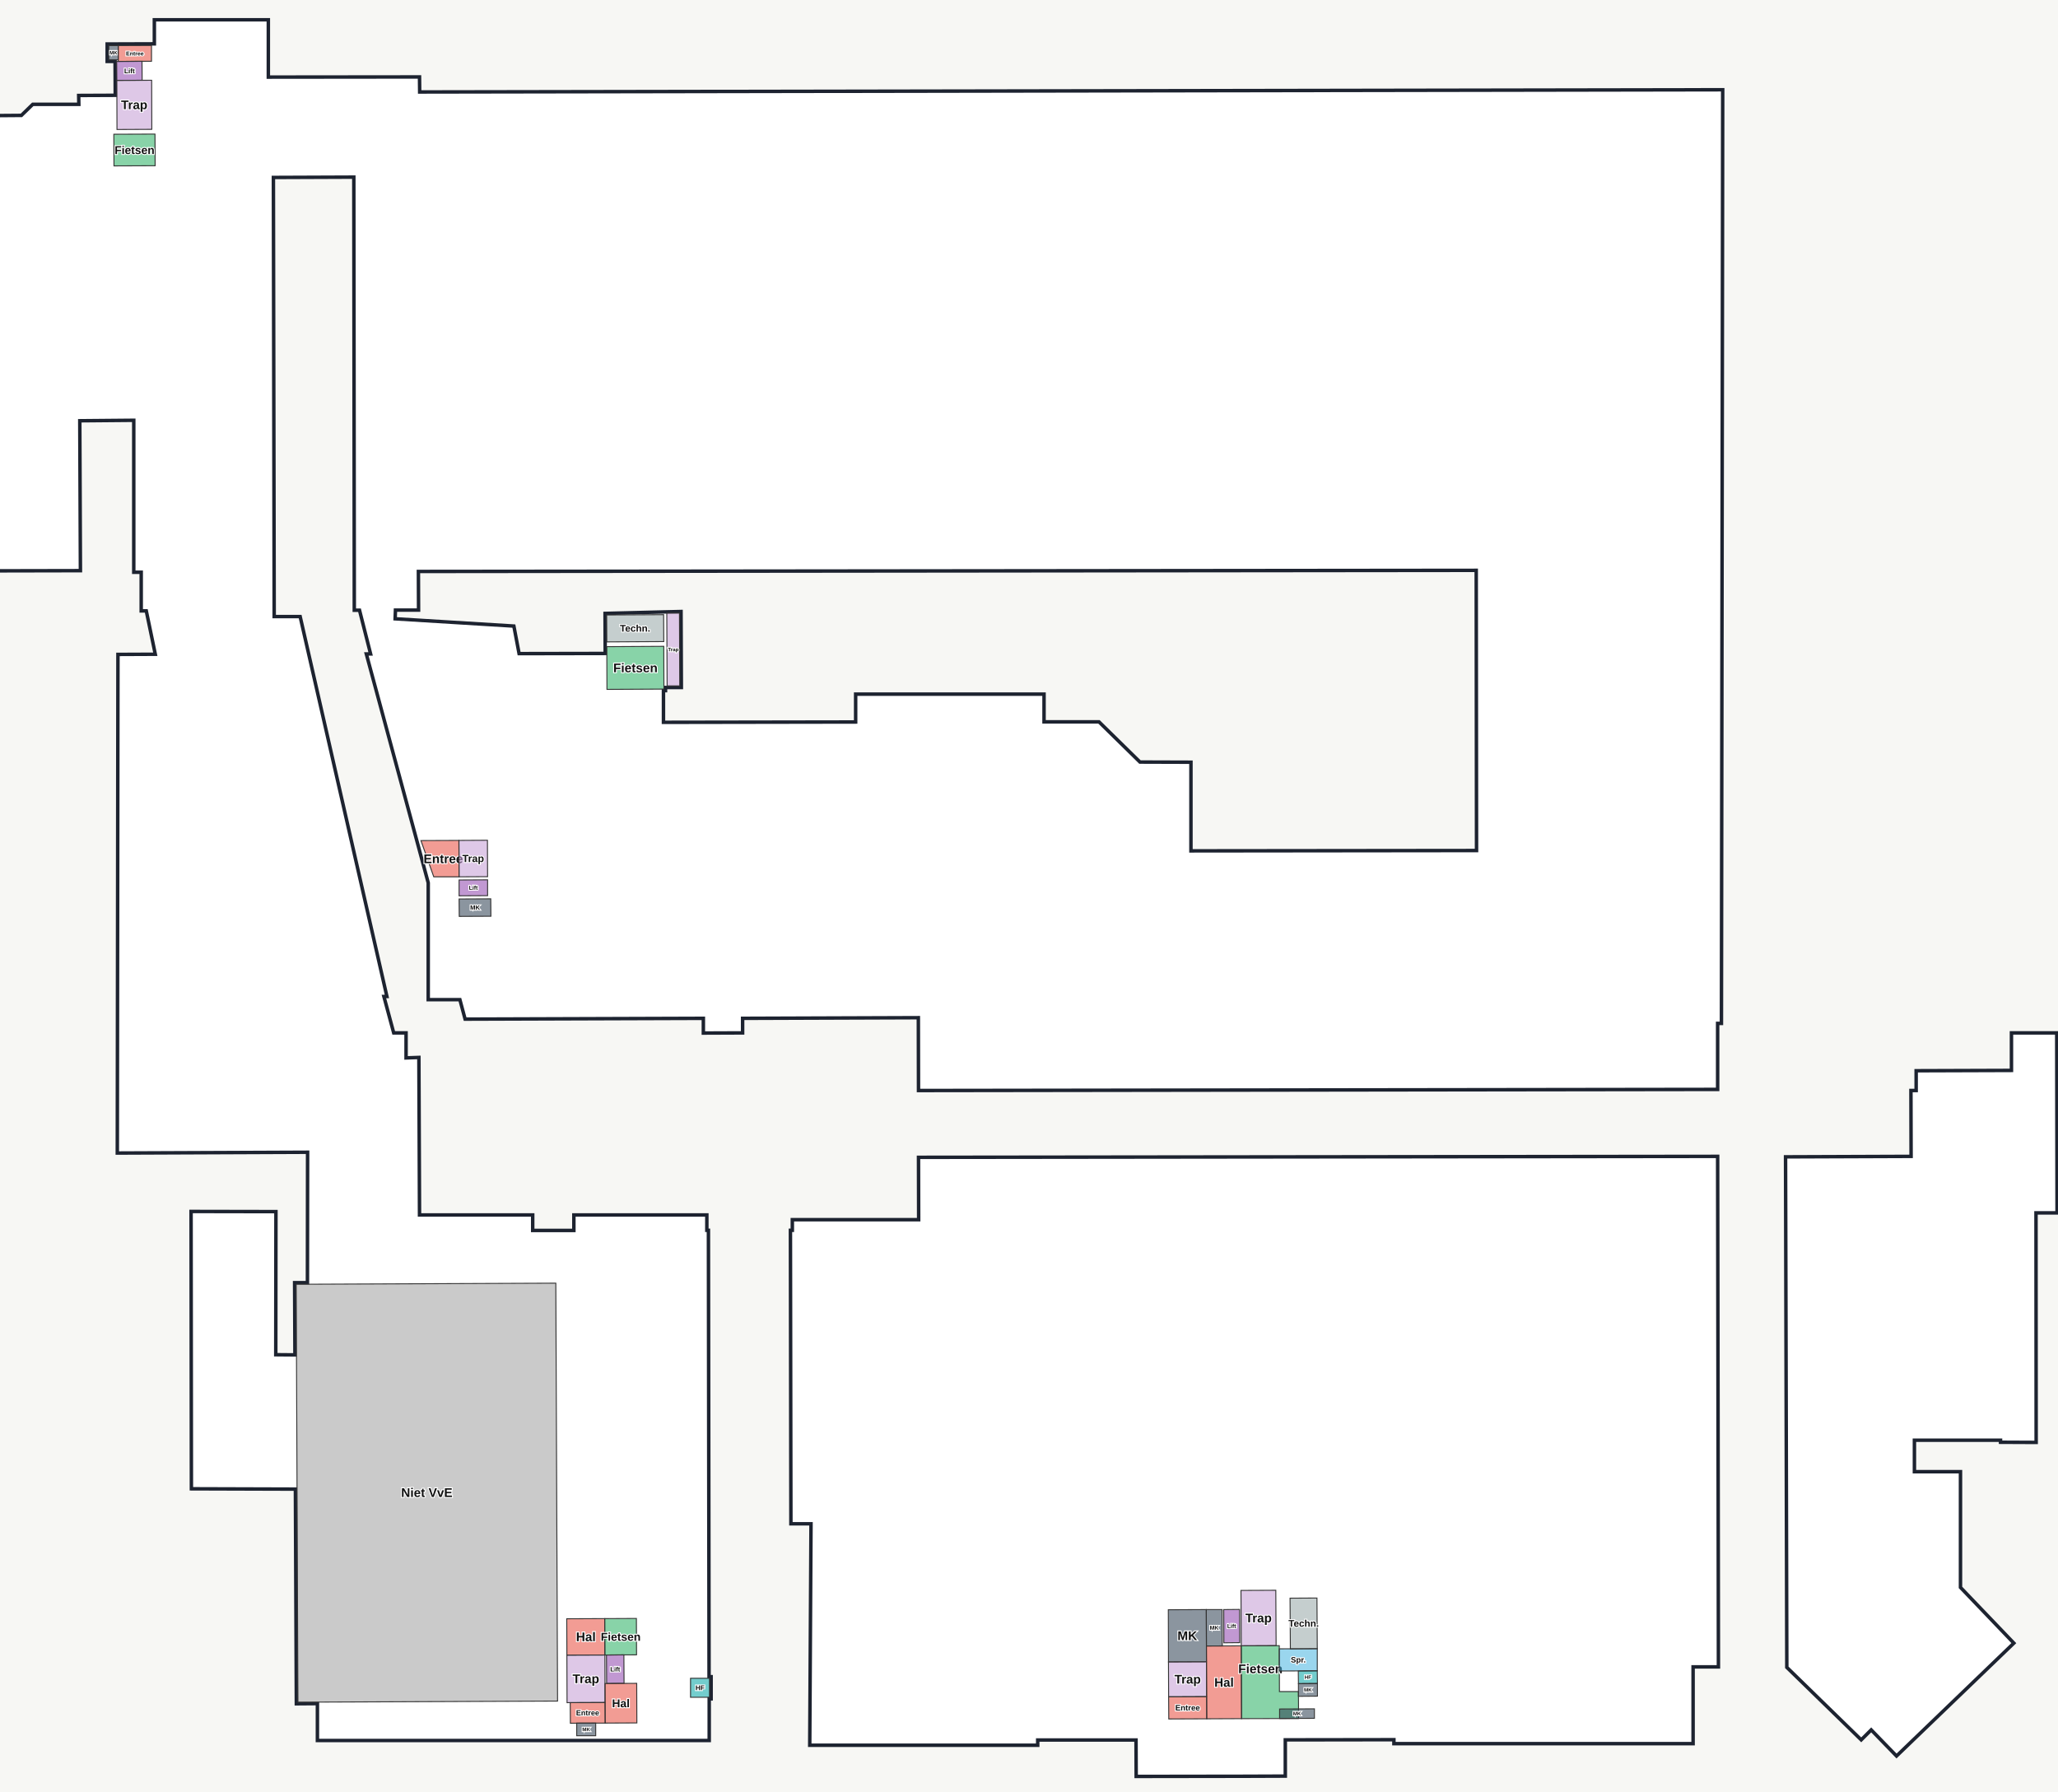
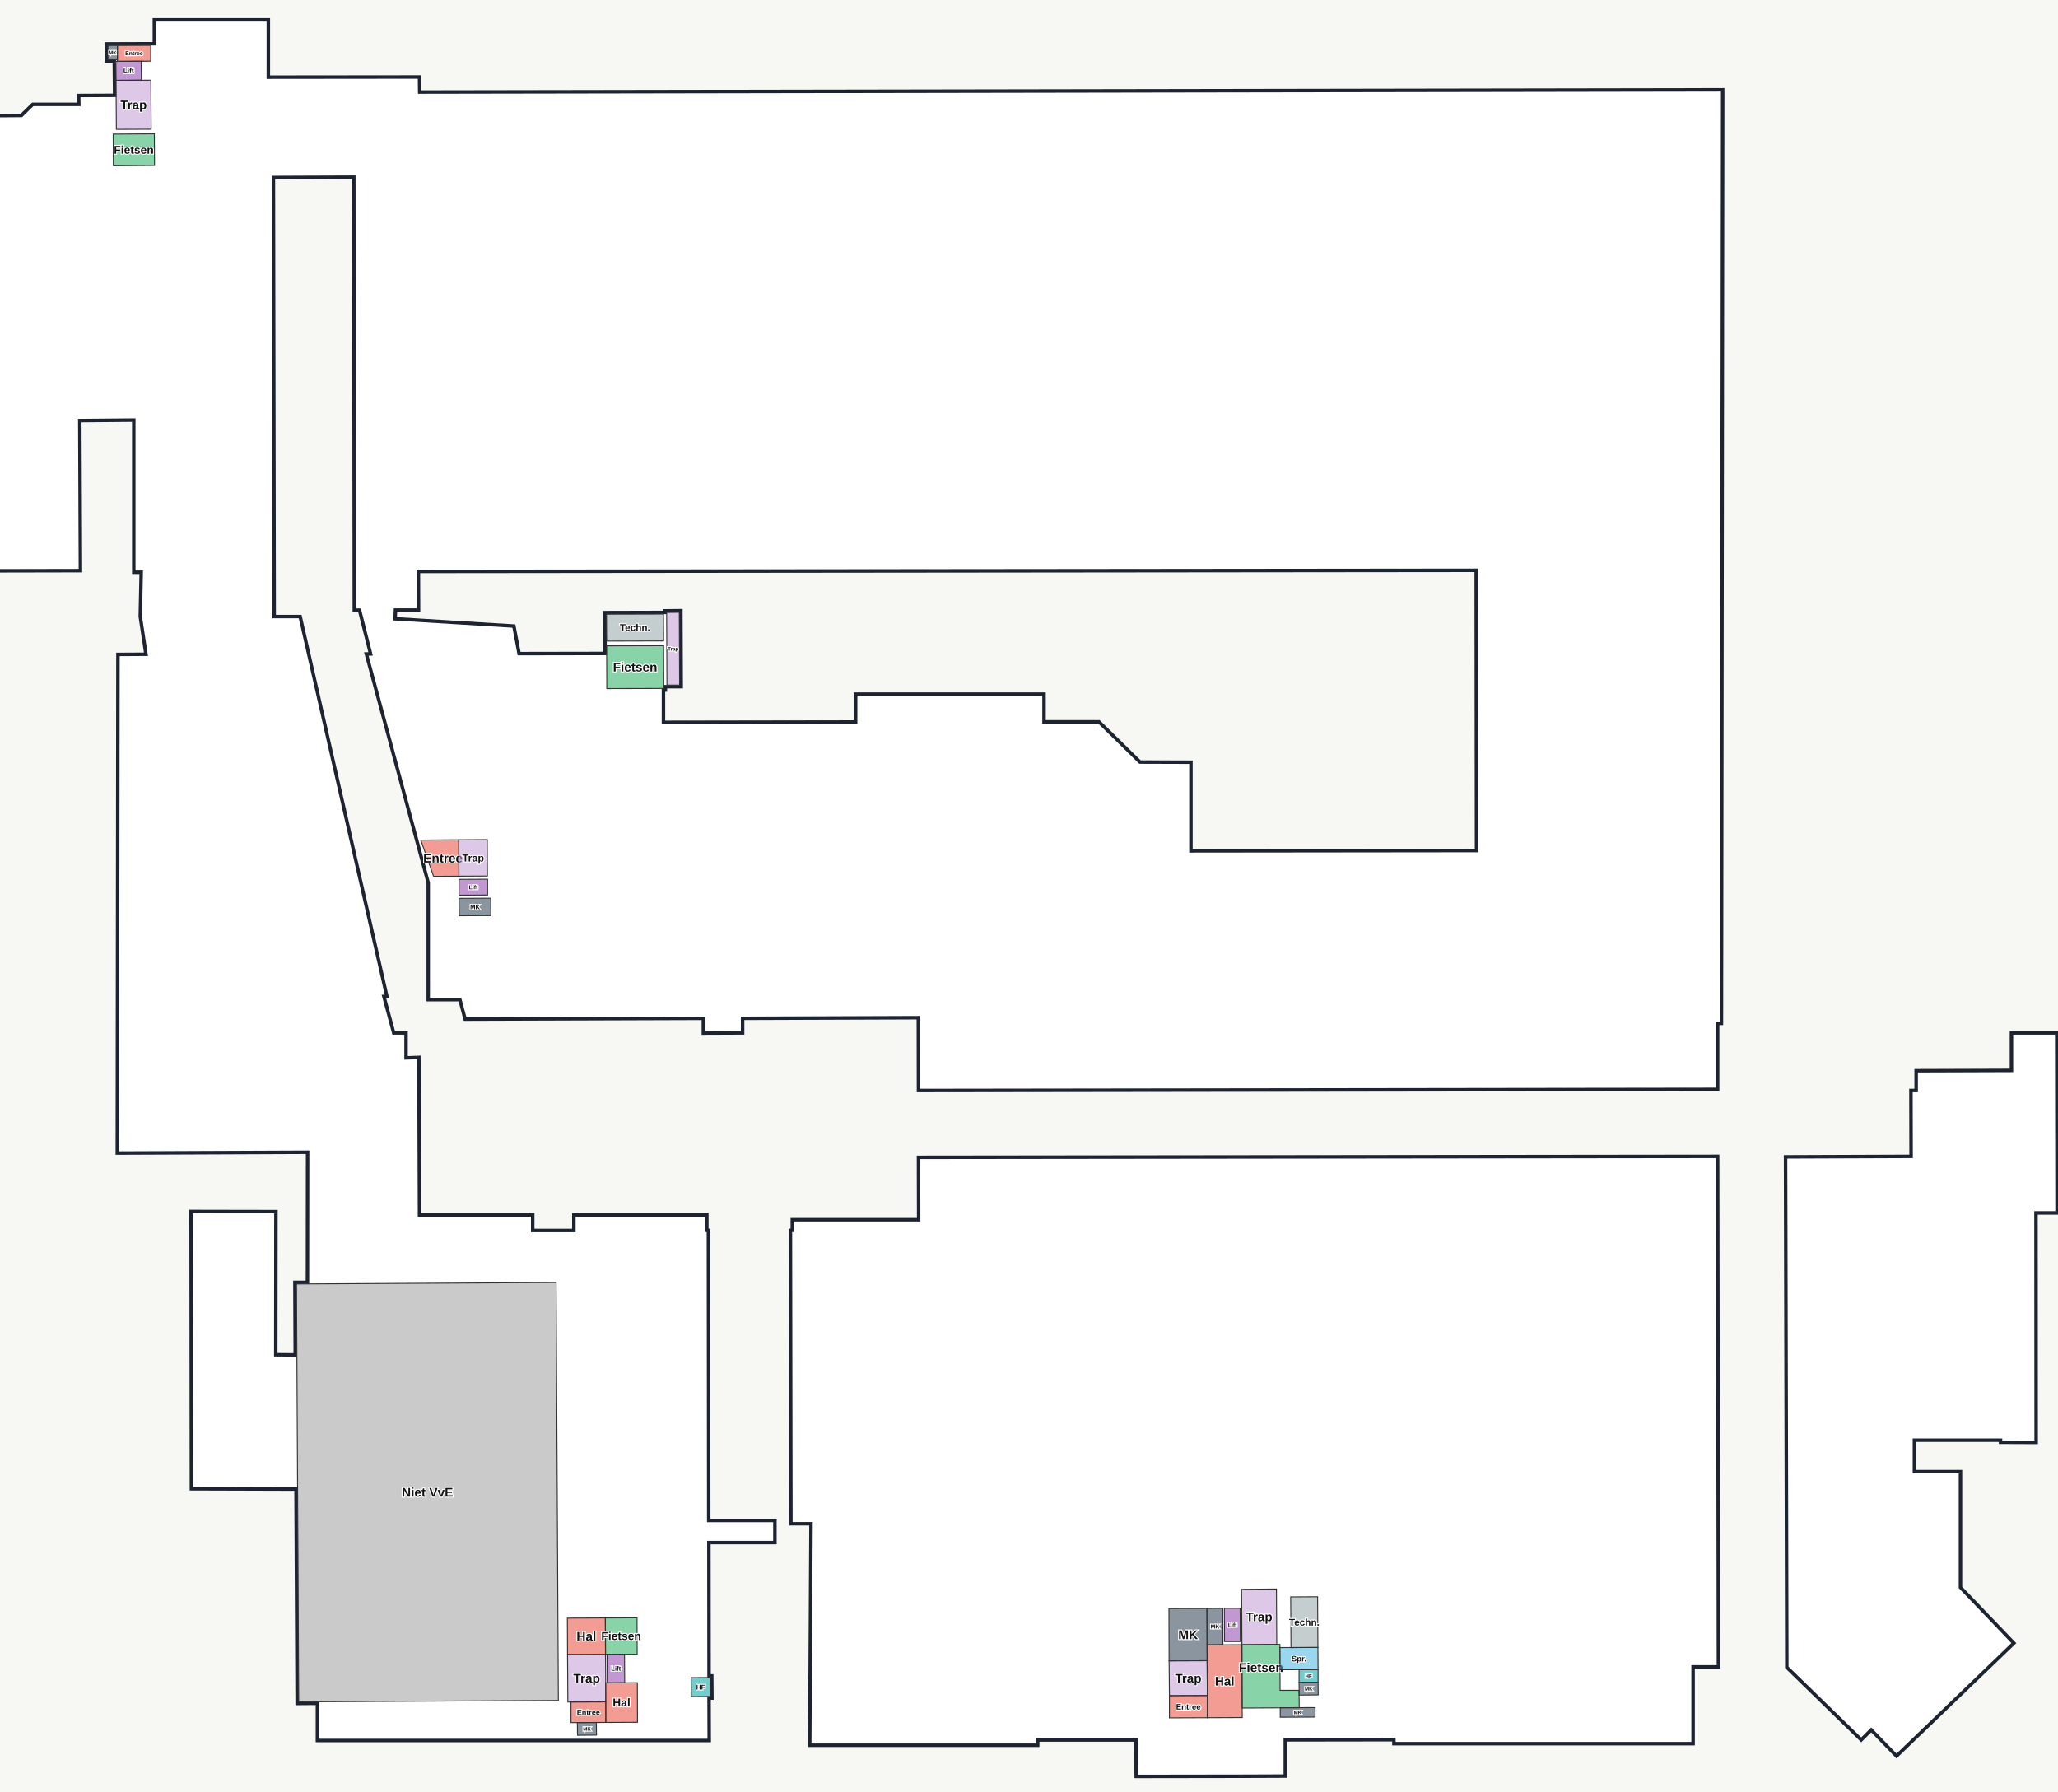
<svg xmlns="http://www.w3.org/2000/svg" viewBox="30 0 1300 1132" font-family="Arial,sans-serif">
  <rect x="30" y="0" width="1300" height="1132" fill="#f7f7f4" />
-   <path fill="#ffffff" stroke="#1d2330" stroke-width="2.2" fill-rule="evenodd" d="M1293.7,911.1 L1316.2,911.2 L1316.1,766.2 L1329.4,766.2 L1329.2,652.5 L1300.6,652.5 L1300.6,676.2 L1240.4,676.4 L1240.4,688.9 L1237.1,688.9 L1237.2,730.5 L1157.9,730.8 L1158.7,1053.3 L1205.7,1099.1 L1212.0,1092.8 L1228.0,1109.3 L1302.1,1038.0 L1268.4,1002.8 L1268.4,929.7 L1239.3,929.7 L1239.3,909.8 L1293.7,909.8Z M127.5,27.7 L97.7,27.8 L97.7,38.8 L102.7,38.8 L102.8,60.2 L79.7,60.3 L79.8,65.9 L50.7,65.9 L43.5,72.9 L16.8,73.1 L-7.3,49.3 L-73.4,115.6 L-73.1,315.4 L-58.3,315.5 L-58.3,338.0 L-73.0,337.9 L-72.9,346.0 L-75.1,346.0 L-75.3,352.9 L-73.0,358.1 L-67.8,360.8 L80.8,360.5 L80.4,265.8 L114.5,265.5 L114.5,361.5 L119.2,361.5 L119.2,385.9 L122.4,385.9 L128.1,413.3 L104.5,413.4 L104.1,728.4 L224.3,727.9 L224.2,810.3 L216.1,810.3 L216.3,855.9 L204.2,855.8 L204.3,765.4 L150.7,765.3 L150.9,940.5 L216.6,940.7 L217.2,1076.3 L230.5,1076.2 L230.5,1099.5 L478.0,1099.5 L478.0,1073.2 L479.2,1073.2 L479.2,1059.2 L477.9,1059.2 L477.5,777.2 L476.5,777.2 L476.5,767.5 L392.5,767.5 L392.5,777.3 L366.5,777.3 L366.5,767.5 L295.0,767.5 L294.6,668.0 L286.5,668.3 L286.5,652.5 L278.7,652.5 L272.5,629.5 L274.4,629.5 L219.6,389.5 L203.2,389.5 L202.7,112.1 L253.5,111.9 L253.8,385.5 L257.1,385.5 L264.1,413.1 L261.4,413.1 L300.5,557.7 L300.5,631.5 L320.5,631.5 L323.8,643.8 L474.3,643.3 L474.3,652.6 L499.1,652.5 L499.1,643.3 L610.1,642.9 L610.2,688.9 L1115.0,688.2 L1115.0,646.5 L1117.4,646.5 L1118.2,56.7 L295.1,58.1 L295.0,48.6 L199.5,48.7 L199.5,12.5 L127.5,12.5Z M412.2,387.5 L412.3,412.8 L357.9,412.9 L354.6,395.5 L279.6,390.9 L279.8,385.4 L294.4,385.4 L294.3,361.0 L962.5,360.3 L962.7,537.3 L782.3,537.5 L782.3,481.5 L750.1,481.4 L724.2,456.0 L689.5,456.0 L689.5,438.5 L570.5,438.5 L570.5,456.1 L449.1,456.3 L449.1,436.3 L450.4,436.3 L450.4,434.3 L460.4,434.3 L460.2,386.3Z M529.3,777.2 L529.6,962.6 L542.3,962.6 L541.5,1102.5 L685.5,1102.5 L685.5,1099.2 L747.6,1099.2 L747.7,1122.2 L815.5,1122.1 L841.9,1122.0 L841.9,1099.1 L910.5,1099.0 L910.5,1101.5 L1099.5,1101.5 L1099.5,1053.0 L1115.5,1053.0 L1115.0,730.5 L610.2,731.1 L610.3,770.5 L530.5,770.5 L530.5,777.2Z" />
-   <polygon id="BG-K49-MK" points="98.7,28.8 104.7,28.8 104.7,37.8 98.7,37.8" fill="#2c3e50" fill-opacity="0.55" stroke="#333" stroke-width="0.6" />
-   <text x="101.7" y="33.3" font-size="3.2" font-weight="700" text-anchor="middle" dominant-baseline="central" fill="#111" stroke="#fff" stroke-width="1.2" paint-order="stroke">MK</text>
-   <polygon id="BG-K49-ENT" points="104.7,28.8 125.7,28.7 125.7,38.7 104.7,38.8" fill="#e74c3c" fill-opacity="0.55" stroke="#333" stroke-width="0.6" />
-   <text x="115.2" y="33.8" font-size="3.6" font-weight="700" text-anchor="middle" dominant-baseline="central" fill="#111" stroke="#fff" stroke-width="1.2" paint-order="stroke">Entree</text>
-   <polygon id="BG-K49-LIFT" points="103.7,38.8 119.7,38.7 119.8,50.7 103.8,50.8" fill="#8e44ad" fill-opacity="0.55" stroke="#333" stroke-width="0.6" />
-   <text x="111.8" y="44.8" font-size="4.3" font-weight="700" text-anchor="middle" dominant-baseline="central" fill="#111" stroke="#fff" stroke-width="1.2" paint-order="stroke">Lift</text>
-   <polygon id="BG-K49-TRAP" points="103.8,50.8 125.8,50.7 125.9,81.7 103.9,81.8" fill="#c39bd3" fill-opacity="0.55" stroke="#333" stroke-width="0.6" />
-   <text x="114.8" y="66.2" font-size="7.9" font-weight="700" text-anchor="middle" dominant-baseline="central" fill="#111" stroke="#fff" stroke-width="1.2" paint-order="stroke">Trap</text>
-   <polygon id="BG-K49-FIETS" points="101.9,84.8 127.9,84.7 128.0,104.7 102.0,104.8" fill="#27ae60" fill-opacity="0.55" stroke="#333" stroke-width="0.6" />
-   <text x="115.0" y="94.8" font-size="7.2" font-weight="700" text-anchor="middle" dominant-baseline="central" fill="#111" stroke="#fff" stroke-width="1.2" paint-order="stroke">Fietsen</text>
-   <polygon id="BG-215-ENT" points="295.9,531.0 319.9,530.9 320.0,553.9 304.0,553.9" fill="#e74c3c" fill-opacity="0.55" stroke="#333" stroke-width="0.6" />
-   <text x="310.0" y="542.5" font-size="8.0" font-weight="700" text-anchor="middle" dominant-baseline="central" fill="#111" stroke="#fff" stroke-width="1.2" paint-order="stroke">Entree</text>
-   <polygon id="BG-215-TRAP" points="319.9,530.9 337.9,530.8 338.0,553.8 320.0,553.9" fill="#c39bd3" fill-opacity="0.55" stroke="#333" stroke-width="0.6" />
-   <text x="328.9" y="542.3" font-size="6.5" font-weight="700" text-anchor="middle" dominant-baseline="central" fill="#111" stroke="#fff" stroke-width="1.2" paint-order="stroke">Trap</text>
-   <polygon id="BG-215-LIFT" points="320.0,555.9 338.0,555.8 338.0,565.8 320.0,565.9" fill="#8e44ad" fill-opacity="0.55" stroke="#333" stroke-width="0.6" />
-   <text x="329.0" y="560.8" font-size="3.6" font-weight="700" text-anchor="middle" dominant-baseline="central" fill="#111" stroke="#fff" stroke-width="1.2" paint-order="stroke">Lift</text>
-   <polygon id="BG-215-MK" points="320.0,567.9 340.0,567.8 340.1,578.8 320.1,578.9" fill="#2c3e50" fill-opacity="0.55" stroke="#333" stroke-width="0.6" />
-   <text x="330.1" y="573.3" font-size="4.0" font-weight="700" text-anchor="middle" dominant-baseline="central" fill="#111" stroke="#fff" stroke-width="1.2" paint-order="stroke">MK</text>
-   <polygon id="BG-208-FIETS" points="413.3,408.5 449.3,408.3 449.4,435.3 413.4,435.5" fill="#27ae60" fill-opacity="0.55" stroke="#333" stroke-width="0.6" />
-   <text x="431.4" y="421.9" font-size="8.0" font-weight="700" text-anchor="middle" dominant-baseline="central" fill="#111" stroke="#fff" stroke-width="1.2" paint-order="stroke">Fietsen</text>
-   <polygon id="BG-208-TRAP" points="451.2,387.3 459.2,387.3 459.4,433.3 451.4,433.3" fill="#c39bd3" fill-opacity="0.55" stroke="#333" stroke-width="0.6" />
-   <text x="455.3" y="410.3" font-size="3.2" font-weight="700" text-anchor="middle" dominant-baseline="central" fill="#111" stroke="#fff" stroke-width="1.2" paint-order="stroke">Trap</text>
-   <polygon id="BG-208-TECH" points="413.2,388.5 449.2,388.3 449.3,405.3 413.3,405.5" fill="#95a5a6" fill-opacity="0.55" stroke="#333" stroke-width="0.6" />
-   <text x="431.2" y="396.9" font-size="6.1" font-weight="700" text-anchor="middle" dominant-baseline="central" fill="#111" stroke="#fff" stroke-width="1.2" paint-order="stroke">Techn.</text>
-   <polygon id="BG-198-HAL1" points="388.0,1022.6 412.0,1022.5 412.1,1045.5 388.1,1045.6" fill="#e74c3c" fill-opacity="0.55" stroke="#333" stroke-width="0.6" />
-   <text x="400.1" y="1034.0" font-size="8.0" font-weight="700" text-anchor="middle" dominant-baseline="central" fill="#111" stroke="#fff" stroke-width="1.2" paint-order="stroke">Hal</text>
-   <polygon id="BG-198-TRAP" points="388.1,1045.6 412.1,1045.5 412.2,1075.5 388.2,1075.6" fill="#c39bd3" fill-opacity="0.55" stroke="#333" stroke-width="0.6" />
-   <text x="400.1" y="1060.5" font-size="8.0" font-weight="700" text-anchor="middle" dominant-baseline="central" fill="#111" stroke="#fff" stroke-width="1.2" paint-order="stroke">Trap</text>
-   <polygon id="BG-198-ENT" points="390.2,1075.6 412.2,1075.5 412.3,1088.5 390.3,1088.6" fill="#e74c3c" fill-opacity="0.55" stroke="#333" stroke-width="0.6" />
-   <text x="401.2" y="1082.0" font-size="4.7" font-weight="700" text-anchor="middle" dominant-baseline="central" fill="#111" stroke="#fff" stroke-width="1.2" paint-order="stroke">Entree</text>
-   <polygon id="BG-198-FIETS" points="412.0,1022.5 432.0,1022.4 432.1,1045.4 412.1,1045.5" fill="#27ae60" fill-opacity="0.55" stroke="#333" stroke-width="0.6" />
-   <text x="422.1" y="1034.0" font-size="7.2" font-weight="700" text-anchor="middle" dominant-baseline="central" fill="#111" stroke="#fff" stroke-width="1.2" paint-order="stroke">Fietsen</text>
-   <polygon id="BG-198-LIFT" points="413.1,1045.5 424.1,1045.4 424.2,1063.4 413.2,1063.5" fill="#8e44ad" fill-opacity="0.55" stroke="#333" stroke-width="0.6" />
-   <text x="418.6" y="1054.5" font-size="4.0" font-weight="700" text-anchor="middle" dominant-baseline="central" fill="#111" stroke="#fff" stroke-width="1.2" paint-order="stroke">Lift</text>
-   <polygon id="BG-198-HAL2" points="412.2,1063.5 432.2,1063.4 432.3,1088.4 412.3,1088.5" fill="#e74c3c" fill-opacity="0.55" stroke="#333" stroke-width="0.6" />
-   <text x="422.2" y="1076.0" font-size="7.2" font-weight="700" text-anchor="middle" dominant-baseline="central" fill="#111" stroke="#fff" stroke-width="1.2" paint-order="stroke">Hal</text>
-   <polygon id="BG-198-MK" points="394.3,1088.5 406.3,1088.5 406.3,1096.5 394.3,1096.5" fill="#2c3e50" fill-opacity="0.55" stroke="#333" stroke-width="0.6" />
-   <text x="400.3" y="1092.5" font-size="3.2" font-weight="700" text-anchor="middle" dominant-baseline="central" fill="#111" stroke="#fff" stroke-width="1.2" paint-order="stroke">MK</text>
-   <polygon id="BG-198-HYD-W" points="466.2,1060.2 478.2,1060.2 478.2,1072.2 466.2,1072.2" fill="#00a3a3" fill-opacity="0.55" stroke="#333" stroke-width="0.6" />
-   <text x="472.2" y="1066.2" font-size="4.3" font-weight="700" text-anchor="middle" dominant-baseline="central" fill="#111" stroke="#fff" stroke-width="1.2" paint-order="stroke">HF</text>
-   <polygon id="BG-OOST-MK1" points="768.0,1016.9 792.0,1016.8 792.1,1049.8 768.1,1049.9" fill="#2c3e50" fill-opacity="0.55" stroke="#333" stroke-width="0.6" />
-   <text x="780.0" y="1033.3" font-size="8.0" font-weight="700" text-anchor="middle" dominant-baseline="central" fill="#111" stroke="#fff" stroke-width="1.2" paint-order="stroke">MK</text>
-   <polygon id="BG-OOST-MK2" points="792.0,1016.8 802.0,1016.8 802.1,1039.8 792.1,1039.8" fill="#2c3e50" fill-opacity="0.55" stroke="#333" stroke-width="0.6" />
-   <text x="797.0" y="1028.3" font-size="3.6" font-weight="700" text-anchor="middle" dominant-baseline="central" fill="#111" stroke="#fff" stroke-width="1.2" paint-order="stroke">MK</text>
-   <polygon id="BG-OOST-LIFT" points="803.0,1016.8 813.0,1016.7 813.1,1037.7 803.1,1037.8" fill="#8e44ad" fill-opacity="0.55" stroke="#333" stroke-width="0.6" />
-   <text x="808.0" y="1027.2" font-size="3.6" font-weight="700" text-anchor="middle" dominant-baseline="central" fill="#111" stroke="#fff" stroke-width="1.2" paint-order="stroke">Lift</text>
-   <polygon id="BG-OOST-TRAP1" points="813.9,1004.7 835.9,1004.6 836.1,1039.6 814.1,1039.7" fill="#c39bd3" fill-opacity="0.55" stroke="#333" stroke-width="0.6" />
-   <text x="825.0" y="1022.1" font-size="7.9" font-weight="700" text-anchor="middle" dominant-baseline="central" fill="#111" stroke="#fff" stroke-width="1.2" paint-order="stroke">Trap</text>
-   <polygon id="BG-OOST-TRAP2" points="768.1,1049.9 792.1,1049.8 792.2,1071.8 768.2,1071.9" fill="#c39bd3" fill-opacity="0.55" stroke="#333" stroke-width="0.6" />
-   <text x="780.2" y="1060.8" font-size="7.9" font-weight="700" text-anchor="middle" dominant-baseline="central" fill="#111" stroke="#fff" stroke-width="1.2" paint-order="stroke">Trap</text>
-   <polygon id="BG-OOST-ENT" points="768.2,1071.9 792.2,1071.8 792.3,1085.8 768.3,1085.9" fill="#e74c3c" fill-opacity="0.55" stroke="#333" stroke-width="0.6" />
-   <text x="780.2" y="1078.8" font-size="5.0" font-weight="700" text-anchor="middle" dominant-baseline="central" fill="#111" stroke="#fff" stroke-width="1.2" paint-order="stroke">Entree</text>
-   <polygon id="BG-OOST-HAL" points="792.1,1039.8 814.1,1039.7 814.3,1085.7 792.3,1085.8" fill="#e74c3c" fill-opacity="0.55" stroke="#333" stroke-width="0.6" />
-   <text x="803.2" y="1062.8" font-size="7.9" font-weight="700" text-anchor="middle" dominant-baseline="central" fill="#111" stroke="#fff" stroke-width="1.2" paint-order="stroke">Hal</text>
-   <polygon id="BG-OOST-FIETS" points="814.1,1039.7 838.1,1039.6 838.2,1068.6 850.2,1068.6 850.3,1085.6 814.3,1085.7" fill="#27ae60" fill-opacity="0.55" stroke="#333" stroke-width="0.6" />
-   <text x="826.2" y="1054.2" font-size="8.0" font-weight="700" text-anchor="middle" dominant-baseline="central" fill="#111" stroke="#fff" stroke-width="1.2" paint-order="stroke">Fietsen</text>
-   <polygon id="BG-OOST-SPR" points="838.1,1041.6 862.1,1041.5 862.1,1055.5 838.1,1055.6" fill="#48b5e0" fill-opacity="0.55" stroke="#333" stroke-width="0.6" />
-   <text x="850.1" y="1048.5" font-size="5.0" font-weight="700" text-anchor="middle" dominant-baseline="central" fill="#111" stroke="#fff" stroke-width="1.2" paint-order="stroke">Spr.</text>
-   <polygon id="BG-OOST-HYD" points="850.1,1055.6 862.1,1055.5 862.2,1063.5 850.2,1063.6" fill="#00a3a3" fill-opacity="0.55" stroke="#333" stroke-width="0.6" />
-   <text x="856.2" y="1059.5" font-size="3.2" font-weight="700" text-anchor="middle" dominant-baseline="central" fill="#111" stroke="#fff" stroke-width="1.2" paint-order="stroke">HF</text>
-   <polygon id="BG-OOST-EK" points="850.2,1063.6 862.2,1063.5 862.2,1071.5 850.2,1071.6" fill="#2c3e50" fill-opacity="0.55" stroke="#333" stroke-width="0.6" />
-   <text x="856.2" y="1067.5" font-size="3.2" font-weight="700" text-anchor="middle" dominant-baseline="central" fill="#111" stroke="#fff" stroke-width="1.2" paint-order="stroke">MK</text>
-   <polygon id="BG-OOST-GAS" points="838.3,1079.6 860.3,1079.5 860.3,1085.5 838.3,1085.6" fill="#2c3e50" fill-opacity="0.55" stroke="#333" stroke-width="0.6" />
-   <text x="849.3" y="1082.5" font-size="3.2" font-weight="700" text-anchor="middle" dominant-baseline="central" fill="#111" stroke="#fff" stroke-width="1.2" paint-order="stroke">MK</text>
-   <polygon id="BG-OOST-TECH" points="844.9,1009.6 861.9,1009.5 862.1,1041.5 845.1,1041.6" fill="#95a5a6" fill-opacity="0.55" stroke="#333" stroke-width="0.6" />
-   <text x="853.5" y="1025.5" font-size="6.1" font-weight="700" text-anchor="middle" dominant-baseline="central" fill="#111" stroke="#fff" stroke-width="1.2" paint-order="stroke">Techn.</text>
-   <polygon id="BG-NIET" points="217.1,811.3 381.1,810.6 382.2,1074.6 218.2,1075.3" fill="#9e9e9e" fill-opacity="0.55" stroke="#333" stroke-width="0.6" />
-   <text x="299.6" y="942.9" font-size="8.0" font-weight="700" text-anchor="middle" dominant-baseline="central" fill="#111" stroke="#fff" stroke-width="1.2" paint-order="stroke">Niet VvE</text>
+   <path fill="#ffffff" stroke="#1d2330" stroke-width="2.2" fill-rule="evenodd" d="M1293.7,911.1 L1316.2,911.2 L1316.1,766.2 L1329.4,766.2 L1329.2,652.5 L1300.6,652.5 L1300.6,676.2 L1240.4,676.4 L1240.4,688.9 L1237.1,688.9 L1237.2,730.5 L1157.9,730.8 L1158.7,1053.3 L1205.7,1099.1 L1212.0,1092.8 L1228.0,1109.3 L1302.1,1038.0 L1268.4,1002.8 L1268.4,929.7 L1239.3,929.7 L1239.3,909.8 L1293.7,909.8Z M127.5,27.6 L97.2,27.7 L97.2,38.7 L102.2,38.7 L102.4,60.2 L79.7,60.3 L79.8,65.9 L50.7,65.9 L43.5,72.9 L16.8,73.1 L-7.3,49.3 L-73.4,115.6 L-73.1,315.4 L-58.3,315.5 L-58.3,338.0 L-73.0,337.9 L-72.9,346.0 L-75.1,346.0 L-75.3,352.9 L-73.0,358.1 L-67.8,360.8 L80.8,360.5 L80.4,265.8 L114.5,265.5 L114.5,361.5 L119.2,361.5 L118.6,389.5 L122.2,413.3 L104.5,413.4 L104.1,728.4 L224.3,727.9 L224.2,810.1 L216.3,810.1 L216.5,855.9 L204.2,855.8 L204.3,765.4 L150.7,765.3 L150.9,940.5 L217.0,940.7 L217.7,1076.1 L230.5,1076.0 L230.5,1099.5 L478.0,1099.5 L477.9,1072.7 L479.7,1072.7 L479.6,1058.7 L477.9,1058.7 L477.8,974.5 L519.5,974.5 L519.5,960.5 L477.7,960.5 L477.5,777.2 L476.5,777.2 L476.5,767.5 L392.5,767.5 L392.5,777.3 L366.5,777.3 L366.5,767.5 L295.0,767.5 L294.6,668.0 L286.5,668.3 L286.5,652.5 L278.7,652.5 L272.5,629.5 L274.4,629.5 L219.6,389.5 L203.2,389.5 L202.7,112.1 L253.5,111.9 L253.8,385.5 L257.1,385.5 L264.1,413.1 L261.4,413.1 L300.5,557.7 L300.5,631.5 L320.5,631.5 L323.8,643.8 L474.3,643.3 L474.3,652.6 L499.1,652.5 L499.1,643.3 L610.1,642.9 L610.2,688.9 L1115.0,688.2 L1115.0,646.5 L1117.4,646.5 L1118.2,56.7 L295.1,58.1 L295.0,48.6 L199.5,48.7 L199.5,12.5 L127.5,12.5Z M412.1,387.0 L412.2,412.8 L357.9,412.9 L354.6,395.5 L279.6,390.9 L279.8,385.4 L294.4,385.4 L294.3,361.0 L962.5,360.3 L962.7,537.3 L782.3,537.5 L782.3,481.5 L750.1,481.4 L724.2,456.0 L689.5,456.0 L689.5,438.5 L570.5,438.5 L570.5,456.1 L449.1,456.3 L449.1,435.9 L450.3,435.9 L450.3,433.8 L460.3,433.8 L460.1,385.8 L450.1,385.9 L450.1,386.9Z M529.3,777.2 L529.6,962.6 L542.3,962.6 L541.5,1102.5 L685.5,1102.5 L685.5,1099.2 L747.6,1099.2 L747.7,1122.2 L815.5,1122.1 L841.9,1122.0 L841.9,1099.1 L910.5,1099.0 L910.5,1101.5 L1099.5,1101.5 L1099.5,1053.0 L1115.5,1053.0 L1115.0,730.5 L610.2,731.1 L610.3,770.5 L530.5,770.5 L530.5,777.2Z" />
+   <polygon id="BG-K49-MK" points="98.2,28.7 104.2,28.7 104.2,37.7 98.2,37.7" fill="#2c3e50" fill-opacity="0.55" stroke="#333" stroke-width="0.6" />
+   <text x="101.2" y="33.2" font-size="3.2" font-weight="700" text-anchor="middle" dominant-baseline="central" fill="#111" stroke="#fff" stroke-width="1.2" paint-order="stroke">MK</text>
+   <polygon id="BG-K49-ENT" points="104.2,28.7 125.2,28.6 125.2,38.6 104.2,38.7" fill="#e74c3c" fill-opacity="0.55" stroke="#333" stroke-width="0.6" />
+   <text x="114.7" y="33.6" font-size="3.6" font-weight="700" text-anchor="middle" dominant-baseline="central" fill="#111" stroke="#fff" stroke-width="1.2" paint-order="stroke">Entree</text>
+   <polygon id="BG-K49-LIFT" points="103.2,38.7 119.2,38.6 119.3,50.6 103.3,50.7" fill="#8e44ad" fill-opacity="0.55" stroke="#333" stroke-width="0.6" />
+   <text x="111.2" y="44.7" font-size="4.3" font-weight="700" text-anchor="middle" dominant-baseline="central" fill="#111" stroke="#fff" stroke-width="1.2" paint-order="stroke">Lift</text>
+   <polygon id="BG-K49-TRAP" points="103.3,50.7 125.3,50.6 125.5,81.6 103.5,81.7" fill="#c39bd3" fill-opacity="0.55" stroke="#333" stroke-width="0.6" />
+   <text x="114.4" y="66.2" font-size="7.9" font-weight="700" text-anchor="middle" dominant-baseline="central" fill="#111" stroke="#fff" stroke-width="1.2" paint-order="stroke">Trap</text>
+   <polygon id="BG-K49-FIETS" points="101.5,84.7 127.5,84.5 127.6,104.5 101.6,104.7" fill="#27ae60" fill-opacity="0.55" stroke="#333" stroke-width="0.6" />
+   <text x="114.5" y="94.6" font-size="7.2" font-weight="700" text-anchor="middle" dominant-baseline="central" fill="#111" stroke="#fff" stroke-width="1.2" paint-order="stroke">Fietsen</text>
+   <polygon id="BG-215-ENT" points="295.8,530.7 319.8,530.5 319.9,553.5 303.9,553.6" fill="#e74c3c" fill-opacity="0.55" stroke="#333" stroke-width="0.6" />
+   <text x="309.8" y="542.1" font-size="8.0" font-weight="700" text-anchor="middle" dominant-baseline="central" fill="#111" stroke="#fff" stroke-width="1.2" paint-order="stroke">Entree</text>
+   <polygon id="BG-215-TRAP" points="319.8,530.5 337.8,530.4 337.9,553.4 319.9,553.5" fill="#c39bd3" fill-opacity="0.55" stroke="#333" stroke-width="0.6" />
+   <text x="328.9" y="542.0" font-size="6.5" font-weight="700" text-anchor="middle" dominant-baseline="central" fill="#111" stroke="#fff" stroke-width="1.2" paint-order="stroke">Trap</text>
+   <polygon id="BG-215-LIFT" points="320.0,555.5 338.0,555.4 338.0,565.4 320.0,565.5" fill="#8e44ad" fill-opacity="0.55" stroke="#333" stroke-width="0.6" />
+   <text x="329.0" y="560.5" font-size="3.6" font-weight="700" text-anchor="middle" dominant-baseline="central" fill="#111" stroke="#fff" stroke-width="1.2" paint-order="stroke">Lift</text>
+   <polygon id="BG-215-MK" points="320.0,567.5 340.0,567.4 340.1,578.4 320.1,578.5" fill="#2c3e50" fill-opacity="0.55" stroke="#333" stroke-width="0.6" />
+   <text x="330.1" y="573.0" font-size="4.0" font-weight="700" text-anchor="middle" dominant-baseline="central" fill="#111" stroke="#fff" stroke-width="1.2" paint-order="stroke">MK</text>
+   <polygon id="BG-208-FIETS" points="413.2,408.0 449.2,407.9 449.3,434.9 413.3,435.0" fill="#27ae60" fill-opacity="0.55" stroke="#333" stroke-width="0.6" />
+   <text x="431.2" y="421.4" font-size="8.0" font-weight="700" text-anchor="middle" dominant-baseline="central" fill="#111" stroke="#fff" stroke-width="1.2" paint-order="stroke">Fietsen</text>
+   <polygon id="BG-208-TRAP" points="451.1,386.9 459.1,386.8 459.3,432.8 451.3,432.8" fill="#c39bd3" fill-opacity="0.55" stroke="#333" stroke-width="0.6" />
+   <text x="455.2" y="409.9" font-size="3.2" font-weight="700" text-anchor="middle" dominant-baseline="central" fill="#111" stroke="#fff" stroke-width="1.2" paint-order="stroke">Trap</text>
+   <polygon id="BG-208-TECH" points="413.1,388.0 449.1,387.9 449.2,404.9 413.2,405.0" fill="#95a5a6" fill-opacity="0.55" stroke="#333" stroke-width="0.6" />
+   <text x="431.1" y="396.4" font-size="6.1" font-weight="700" text-anchor="middle" dominant-baseline="central" fill="#111" stroke="#fff" stroke-width="1.2" paint-order="stroke">Techn.</text>
+   <polygon id="BG-198-HAL1" points="388.4,1022.2 412.4,1022.1 412.5,1045.1 388.5,1045.2" fill="#e74c3c" fill-opacity="0.55" stroke="#333" stroke-width="0.6" />
+   <text x="400.4" y="1033.7" font-size="8.0" font-weight="700" text-anchor="middle" dominant-baseline="central" fill="#111" stroke="#fff" stroke-width="1.2" paint-order="stroke">Hal</text>
+   <polygon id="BG-198-TRAP" points="388.5,1045.2 412.5,1045.1 412.7,1075.1 388.7,1075.2" fill="#c39bd3" fill-opacity="0.55" stroke="#333" stroke-width="0.6" />
+   <text x="400.6" y="1060.2" font-size="8.0" font-weight="700" text-anchor="middle" dominant-baseline="central" fill="#111" stroke="#fff" stroke-width="1.2" paint-order="stroke">Trap</text>
+   <polygon id="BG-198-ENT" points="390.7,1075.2 412.7,1075.1 412.7,1088.1 390.7,1088.2" fill="#e74c3c" fill-opacity="0.55" stroke="#333" stroke-width="0.6" />
+   <text x="401.7" y="1081.7" font-size="4.7" font-weight="700" text-anchor="middle" dominant-baseline="central" fill="#111" stroke="#fff" stroke-width="1.2" paint-order="stroke">Entree</text>
+   <polygon id="BG-198-FIETS" points="412.4,1022.1 432.4,1022.0 432.5,1045.0 412.5,1045.1" fill="#27ae60" fill-opacity="0.55" stroke="#333" stroke-width="0.6" />
+   <text x="422.4" y="1033.5" font-size="7.2" font-weight="700" text-anchor="middle" dominant-baseline="central" fill="#111" stroke="#fff" stroke-width="1.2" paint-order="stroke">Fietsen</text>
+   <polygon id="BG-198-LIFT" points="413.5,1045.1 424.5,1045.0 424.6,1063.0 413.6,1063.1" fill="#8e44ad" fill-opacity="0.55" stroke="#333" stroke-width="0.6" />
+   <text x="419.1" y="1054.0" font-size="4.0" font-weight="700" text-anchor="middle" dominant-baseline="central" fill="#111" stroke="#fff" stroke-width="1.2" paint-order="stroke">Lift</text>
+   <polygon id="BG-198-HAL2" points="412.6,1063.1 432.6,1063.0 432.7,1088.0 412.7,1088.1" fill="#e74c3c" fill-opacity="0.55" stroke="#333" stroke-width="0.6" />
+   <text x="422.6" y="1075.5" font-size="7.2" font-weight="700" text-anchor="middle" dominant-baseline="central" fill="#111" stroke="#fff" stroke-width="1.2" paint-order="stroke">Hal</text>
+   <polygon id="BG-198-MK" points="394.7,1088.2 406.7,1088.1 406.8,1096.1 394.8,1096.2" fill="#2c3e50" fill-opacity="0.55" stroke="#333" stroke-width="0.6" />
+   <text x="400.8" y="1092.2" font-size="3.2" font-weight="700" text-anchor="middle" dominant-baseline="central" fill="#111" stroke="#fff" stroke-width="1.2" paint-order="stroke">MK</text>
+   <polygon id="BG-198-HYD-W" points="466.6,1059.8 478.6,1059.7 478.7,1071.7 466.7,1071.8" fill="#00a3a3" fill-opacity="0.55" stroke="#333" stroke-width="0.6" />
+   <text x="472.6" y="1065.8" font-size="4.3" font-weight="700" text-anchor="middle" dominant-baseline="central" fill="#111" stroke="#fff" stroke-width="1.2" paint-order="stroke">HF</text>
+   <polygon id="BG-OOST-MK1" points="768.4,1016.2 792.4,1016.1 792.5,1049.1 768.5,1049.2" fill="#2c3e50" fill-opacity="0.55" stroke="#333" stroke-width="0.6" />
+   <text x="780.5" y="1032.7" font-size="8.0" font-weight="700" text-anchor="middle" dominant-baseline="central" fill="#111" stroke="#fff" stroke-width="1.2" paint-order="stroke">MK</text>
+   <polygon id="BG-OOST-MK2" points="792.4,1016.1 802.4,1016.0 802.5,1039.0 792.5,1039.1" fill="#2c3e50" fill-opacity="0.55" stroke="#333" stroke-width="0.6" />
+   <text x="797.5" y="1027.5" font-size="3.6" font-weight="700" text-anchor="middle" dominant-baseline="central" fill="#111" stroke="#fff" stroke-width="1.2" paint-order="stroke">MK</text>
+   <polygon id="BG-OOST-LIFT" points="803.4,1016.0 813.4,1016.0 813.5,1037.0 803.5,1037.0" fill="#8e44ad" fill-opacity="0.55" stroke="#333" stroke-width="0.6" />
+   <text x="808.5" y="1026.5" font-size="3.6" font-weight="700" text-anchor="middle" dominant-baseline="central" fill="#111" stroke="#fff" stroke-width="1.2" paint-order="stroke">Lift</text>
+   <polygon id="BG-OOST-TRAP1" points="814.3,1004.0 836.3,1003.8 836.5,1038.8 814.5,1039.0" fill="#c39bd3" fill-opacity="0.55" stroke="#333" stroke-width="0.6" />
+   <text x="825.4" y="1021.4" font-size="7.9" font-weight="700" text-anchor="middle" dominant-baseline="central" fill="#111" stroke="#fff" stroke-width="1.2" paint-order="stroke">Trap</text>
+   <polygon id="BG-OOST-TRAP2" points="768.5,1049.2 792.5,1049.1 792.7,1071.1 768.7,1071.2" fill="#c39bd3" fill-opacity="0.55" stroke="#333" stroke-width="0.6" />
+   <text x="780.6" y="1060.2" font-size="7.9" font-weight="700" text-anchor="middle" dominant-baseline="central" fill="#111" stroke="#fff" stroke-width="1.2" paint-order="stroke">Trap</text>
+   <polygon id="BG-OOST-ENT" points="768.7,1071.2 792.7,1071.1 792.7,1085.1 768.7,1085.2" fill="#e74c3c" fill-opacity="0.55" stroke="#333" stroke-width="0.6" />
+   <text x="780.7" y="1078.2" font-size="5.0" font-weight="700" text-anchor="middle" dominant-baseline="central" fill="#111" stroke="#fff" stroke-width="1.2" paint-order="stroke">Entree</text>
+   <polygon id="BG-OOST-HAL" points="792.5,1039.1 814.5,1039.0 814.7,1085.0 792.7,1085.1" fill="#e74c3c" fill-opacity="0.55" stroke="#333" stroke-width="0.6" />
+   <text x="803.6" y="1062.0" font-size="7.9" font-weight="700" text-anchor="middle" dominant-baseline="central" fill="#111" stroke="#fff" stroke-width="1.2" paint-order="stroke">Hal</text>
+   <polygon id="BG-OOST-FIETS" points="814.5,1039.0 838.5,1038.8 838.6,1067.8 850.6,1067.8 850.7,1078.8 814.7,1079.0" fill="#27ae60" fill-opacity="0.55" stroke="#333" stroke-width="0.6" />
+   <text x="826.6" y="1053.4" font-size="8.0" font-weight="700" text-anchor="middle" dominant-baseline="central" fill="#111" stroke="#fff" stroke-width="1.2" paint-order="stroke">Fietsen</text>
+   <polygon id="BG-OOST-SPR" points="838.5,1040.8 862.5,1040.7 862.6,1054.7 838.6,1054.8" fill="#48b5e0" fill-opacity="0.55" stroke="#333" stroke-width="0.6" />
+   <text x="850.5" y="1047.8" font-size="5.0" font-weight="700" text-anchor="middle" dominant-baseline="central" fill="#111" stroke="#fff" stroke-width="1.2" paint-order="stroke">Spr.</text>
+   <polygon id="BG-OOST-HYD" points="850.6,1054.8 862.6,1054.7 862.6,1062.7 850.6,1062.8" fill="#00a3a3" fill-opacity="0.55" stroke="#333" stroke-width="0.6" />
+   <text x="856.6" y="1058.8" font-size="3.2" font-weight="700" text-anchor="middle" dominant-baseline="central" fill="#111" stroke="#fff" stroke-width="1.2" paint-order="stroke">HF</text>
+   <polygon id="BG-OOST-EK" points="850.6,1062.8 862.6,1062.7 862.7,1070.7 850.7,1070.8" fill="#2c3e50" fill-opacity="0.55" stroke="#333" stroke-width="0.6" />
+   <text x="856.7" y="1066.8" font-size="3.2" font-weight="700" text-anchor="middle" dominant-baseline="central" fill="#111" stroke="#fff" stroke-width="1.2" paint-order="stroke">MK</text>
+   <polygon id="BG-OOST-GAS" points="838.7,1078.8 860.7,1078.7 860.7,1084.7 838.7,1084.8" fill="#2c3e50" fill-opacity="0.55" stroke="#333" stroke-width="0.6" />
+   <text x="849.7" y="1081.8" font-size="3.2" font-weight="700" text-anchor="middle" dominant-baseline="central" fill="#111" stroke="#fff" stroke-width="1.2" paint-order="stroke">MK</text>
+   <polygon id="BG-OOST-TECH" points="845.3,1008.8 862.3,1008.7 862.5,1040.7 845.5,1040.8" fill="#95a5a6" fill-opacity="0.55" stroke="#333" stroke-width="0.6" />
+   <text x="853.9" y="1024.8" font-size="6.1" font-weight="700" text-anchor="middle" dominant-baseline="central" fill="#111" stroke="#fff" stroke-width="1.2" paint-order="stroke">Techn.</text>
+   <polygon id="BG-NIET" points="217.3,811.1 381.3,810.2 382.7,1074.2 218.7,1075.1" fill="#9e9e9e" fill-opacity="0.55" stroke="#333" stroke-width="0.6" />
+   <text x="300.0" y="942.7" font-size="8.0" font-weight="700" text-anchor="middle" dominant-baseline="central" fill="#111" stroke="#fff" stroke-width="1.2" paint-order="stroke">Niet VvE</text>
</svg>
